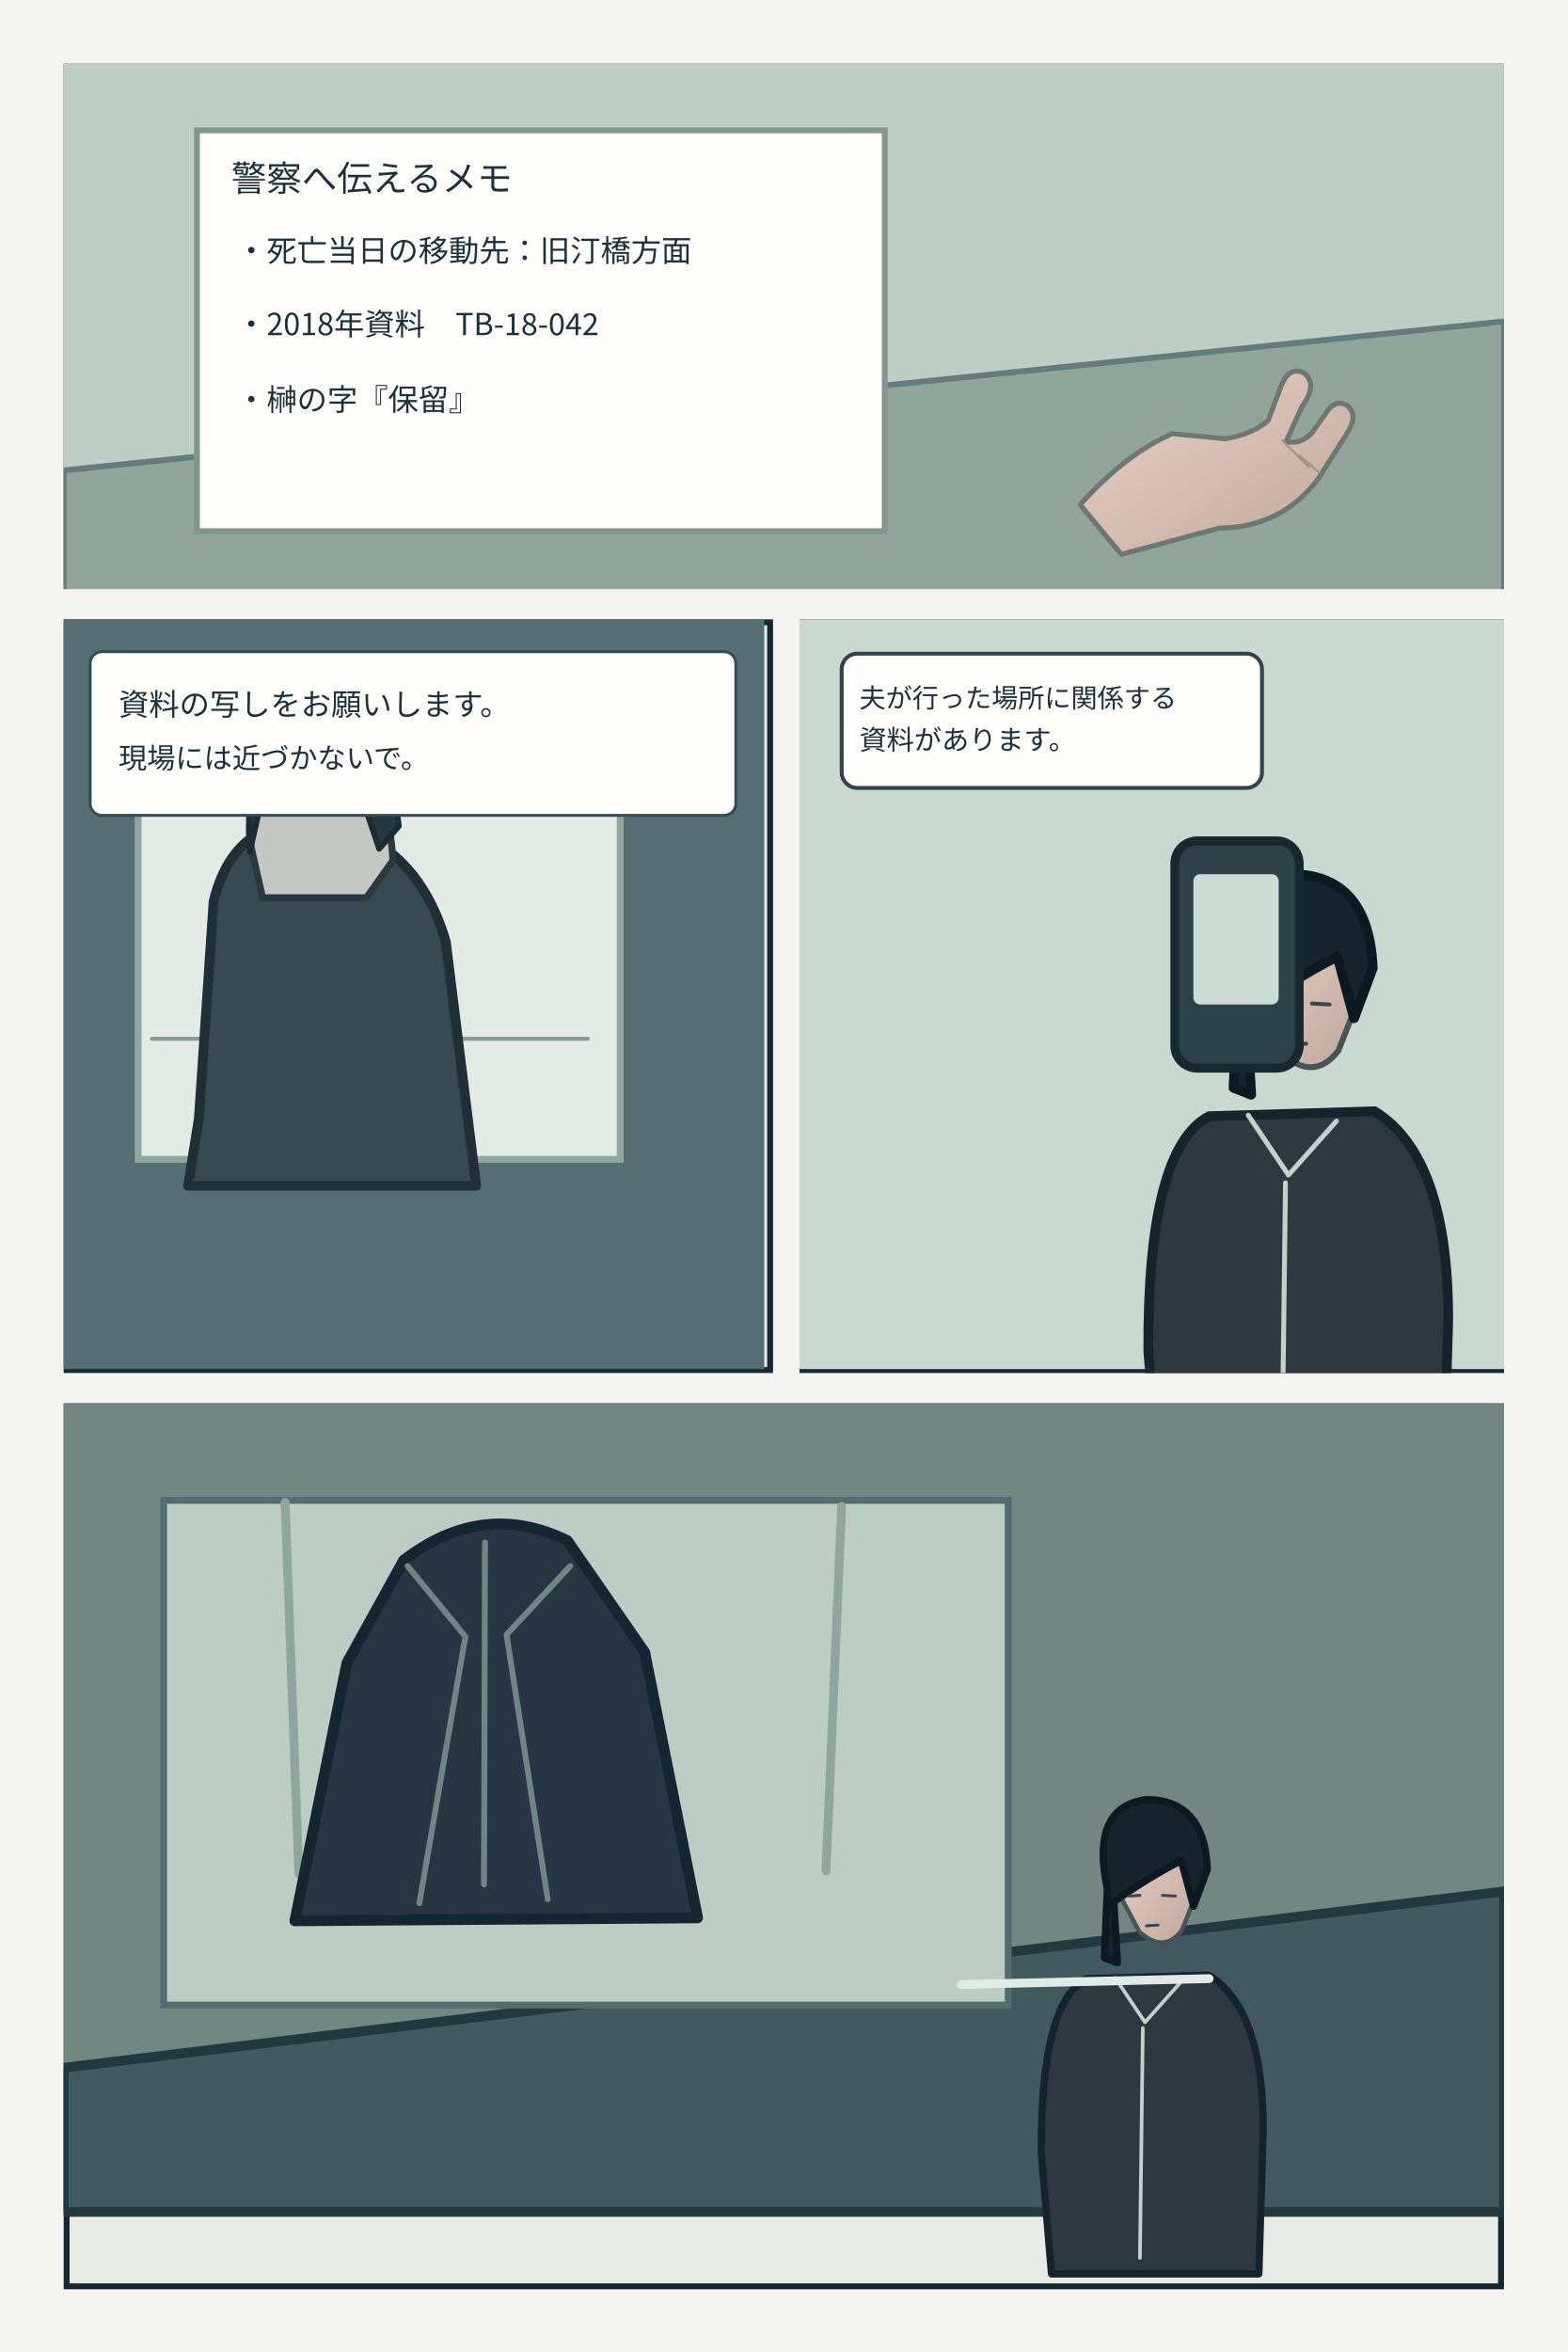
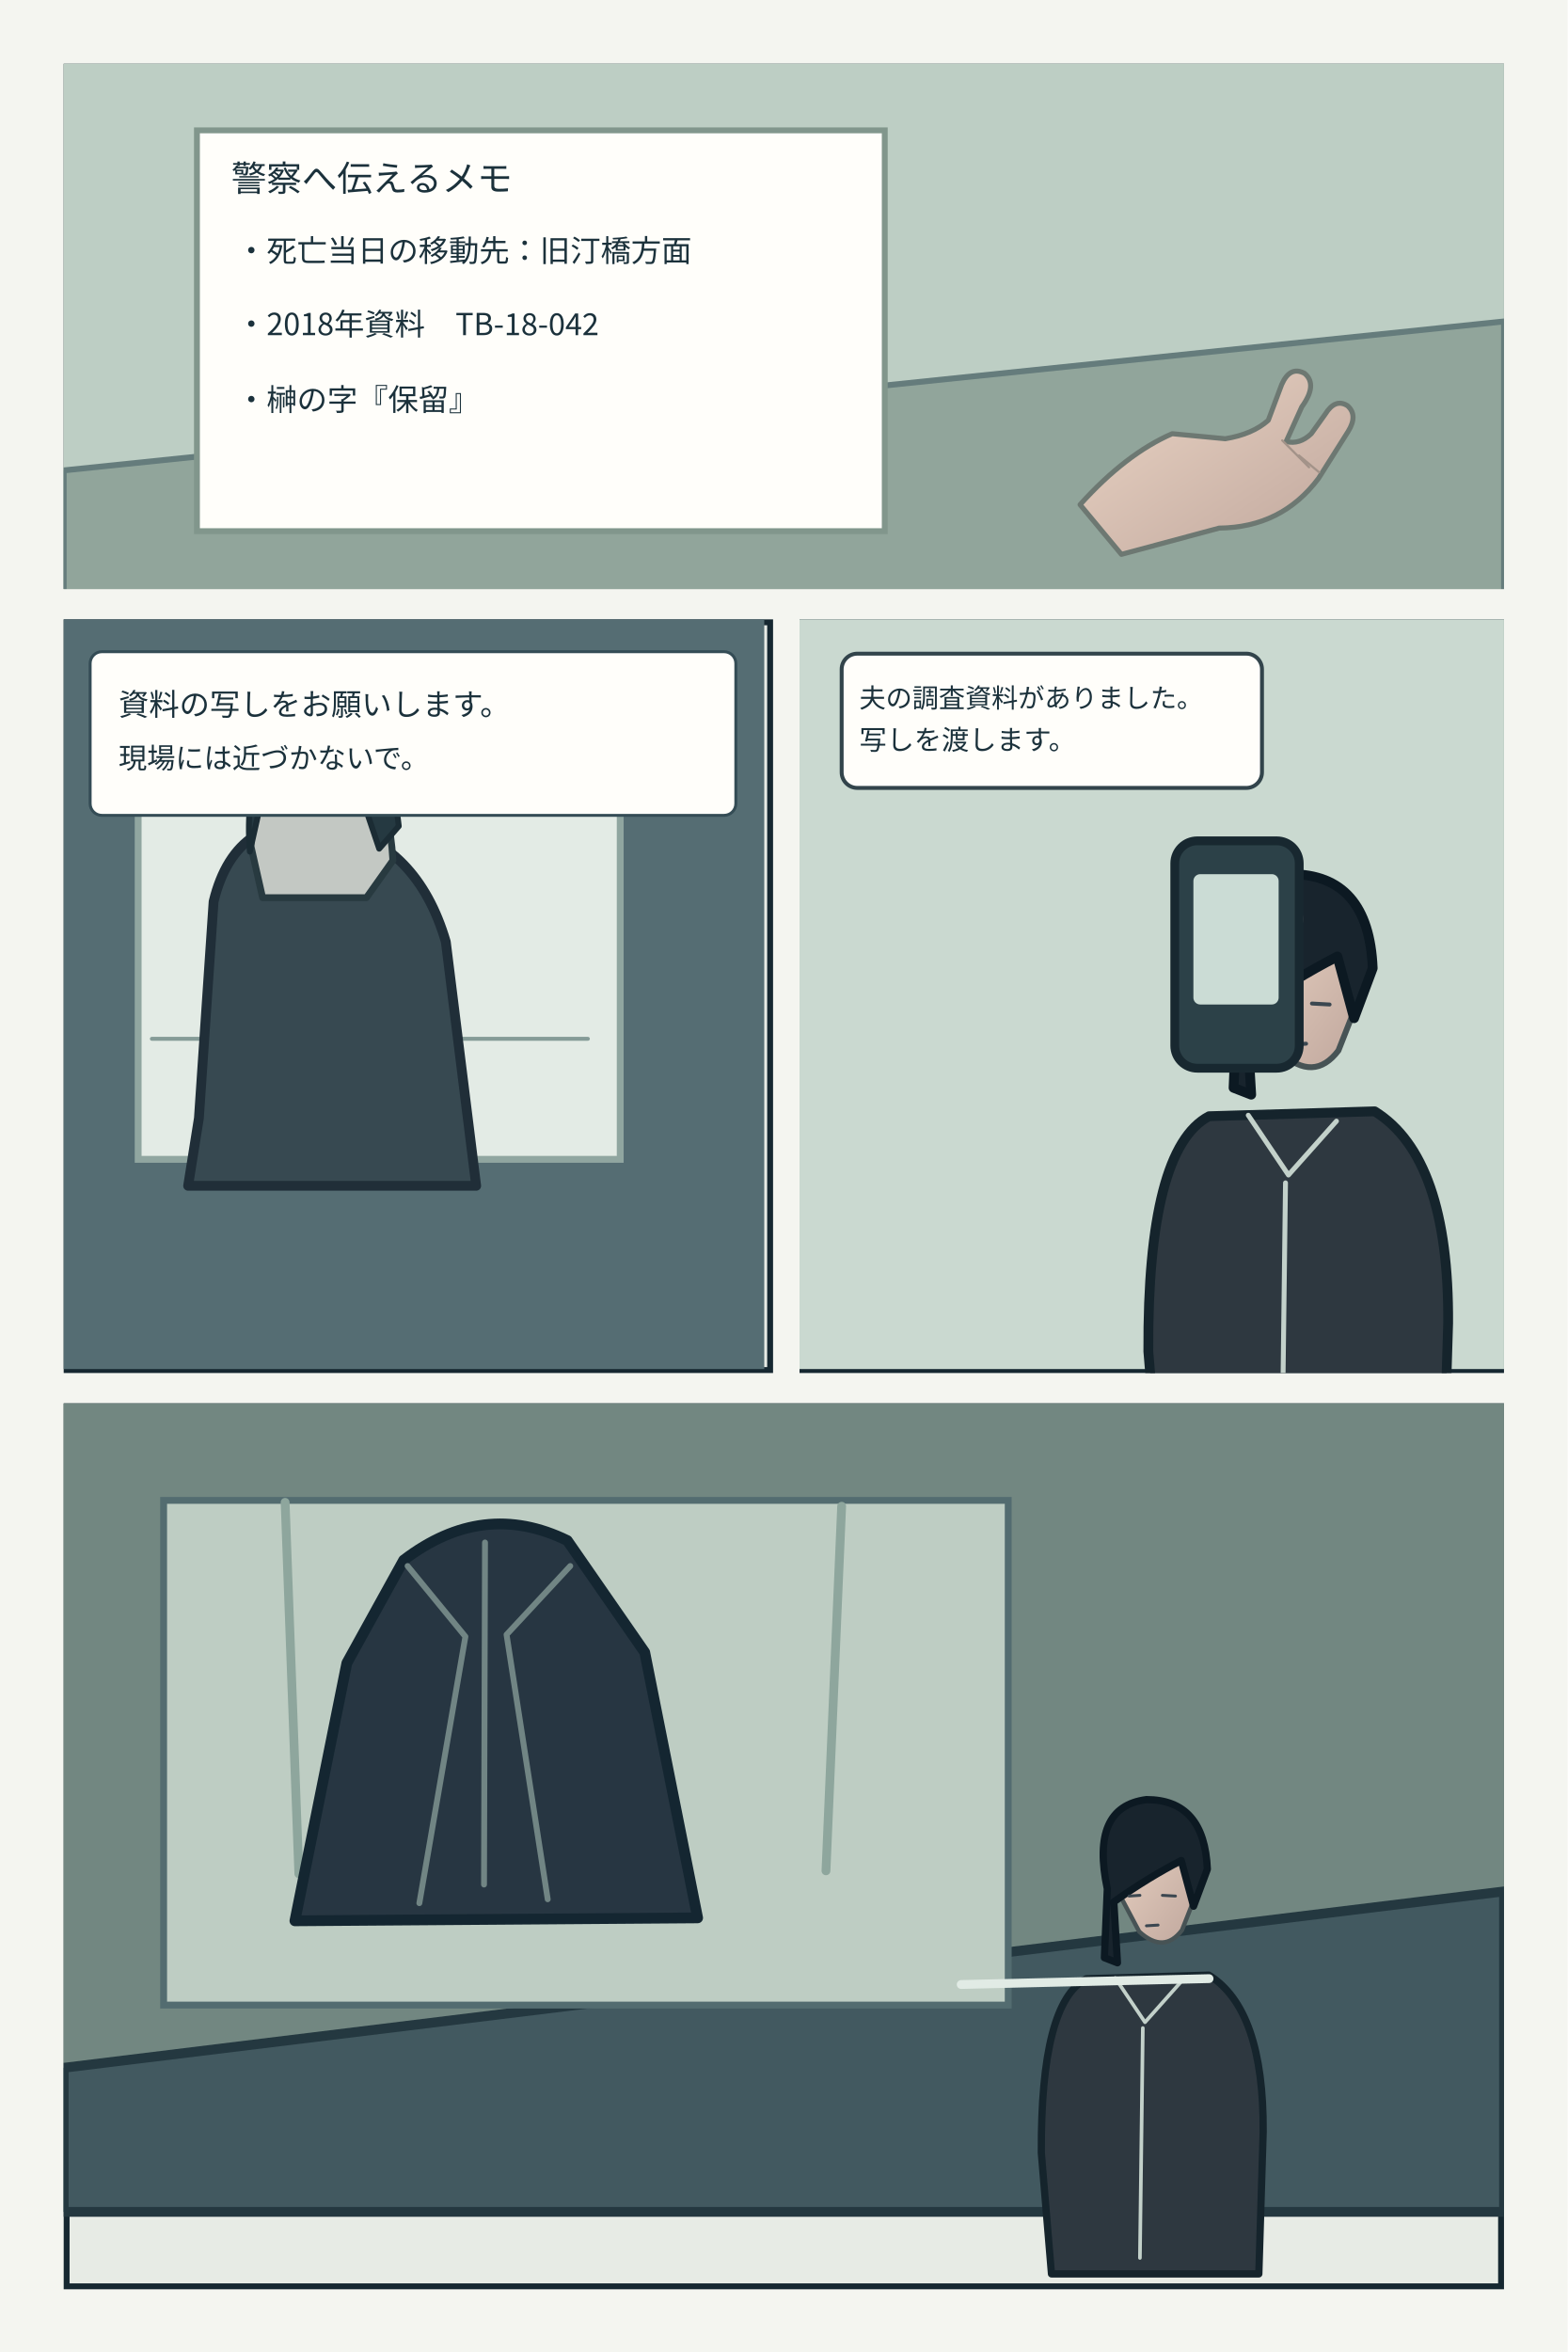
<svg xmlns="http://www.w3.org/2000/svg" width="1600" height="2400">
  <defs>
    <linearGradient id="night" x1="0" y1="0" x2="1" y2="1">
      <stop stop-color="#19272f" />
      <stop offset=".6" stop-color="#718780" />
      <stop offset="1" stop-color="#b9c9bd" />
    </linearGradient>
    <linearGradient id="parchment" x1="0" y1="0" x2="1" y2="1">
      <stop stop-color="#efeada" />
      <stop offset=".64" stop-color="#d4d1bd" />
      <stop offset="1" stop-color="#a6ad9f" />
    </linearGradient>
    <linearGradient id="skin" x1="0" y1="0" x2="1" y2="1">
      <stop stop-color="#ebd5c5" />
      <stop offset="1" stop-color="#bfa69c" />
    </linearGradient>
    <pattern id="dots" width="13" height="13" patternUnits="userSpaceOnUse">
      <circle cx="3" cy="4" r="1.2" fill="#253b43" opacity=".22" />
    </pattern>
  </defs>
  <rect x="0" y="0" width="1600" height="2400" rx="0" fill="#f4f5f0" stroke="none" stroke-width="0" />
  <g id="p14-1-notes">
    <svg x="65" y="65" width="1470" height="536" viewBox="0 0 1470 536">
      <rect x="2" y="2" width="1466" height="532" rx="0" fill="#e7ebe5" stroke="#162831" stroke-width="8" />
      <rect x="0" y="0" width="1470" height="540" rx="0" fill="#bdcec4" stroke="none" stroke-width="0" />
      <path d="M0 415L1470 263V540H0Z" fill="#91a59b" stroke="#657c7c" stroke-width="6" stroke-linecap="round" stroke-linejoin="round" />
      <rect x="136" y="68" width="702" height="409" rx="0" fill="#fffefa" stroke="#81968c" stroke-width="6" />
      <text x="171" y="130" font-family="Noto Sans CJK JP, Noto Sans JP, sans-serif" font-size="36" font-weight="500" fill="#1b313b">警察へ伝えるメモ</text>
      <text x="176" y="202" font-family="Noto Sans CJK JP, Noto Sans JP, sans-serif" font-size="31" font-weight="500" fill="#1b313b">・死亡当日の移動先：旧汀橋方面</text>
      <text x="176" y="277" font-family="Noto Sans CJK JP, Noto Sans JP, sans-serif" font-size="31" font-weight="500" fill="#1b313b">・2018年資料　TB-18-042</text>
      <text x="176" y="354" font-family="Noto Sans CJK JP, Noto Sans JP, sans-serif" font-size="31" font-weight="500" fill="#1b313b">・榊の字『保留』</text>
      <g transform="translate(1165 373) scale(0.57)">
        <path d="M-224 135Q-142 44-59 8L36 17Q85 9 113-16L137-80Q152-114 178-100Q202-80 173-40L145 22Q169 28 190 8L215-27Q233-56 255-42Q274-25 256 4L203 88Q137 176 25 177L-150 224Z" fill="url(#skin)" stroke="#6d7872" stroke-width="9" stroke-linecap="round" stroke-linejoin="round" />
        <path d="M138 20L186 68M168 47L204 77" fill="none" stroke="#a39389" stroke-width="4" stroke-linecap="round" stroke-linejoin="round" />
      </g>
    </svg>
  </g>
  <g id="p14-2-call">
    <svg x="816" y="632" width="719" height="769" viewBox="0 0 719 769">
      <rect x="2" y="2" width="715" height="765" rx="0" fill="#e7ebe5" stroke="#162831" stroke-width="8" />
      <rect x="0" y="0" width="727" height="765" rx="0" fill="#cad9d0" stroke="none" stroke-width="0" />
      <g transform="translate(509 519) scale(1)">
        <path d="M-91-12Q-154 21-153 228L-139 395H147L153 199Q154 30 78-17Z" fill="#2e3840" stroke="#15242c" stroke-width="10" stroke-linecap="round" stroke-linejoin="round" />
        <path d="M-51-13L-10 48L39-7M-13 56L-17 373" fill="none" stroke="#c3d1ca" stroke-width="5" stroke-linecap="round" stroke-linejoin="round" />
        <path d="M-52-141Q-65-202-5-226Q64-232 67-145L41-79Q16-46-18-77Z" fill="url(#skin)" stroke="#475355" stroke-width="6" stroke-linecap="round" stroke-linejoin="round" />
        <path d="M-62-136Q-86-249-8-259Q72-259 76-163L57-112L40-175Q-5-152-53-118L-48-34L-66-41Z" fill="#18242d" stroke="#0c1922" stroke-width="10" stroke-linecap="round" stroke-linejoin="round" />
        <path d="M-32-126L-17-127M14-127L32-126M-8-85L8-86" fill="none" stroke="#3b4750" stroke-width="4" stroke-linecap="round" stroke-linejoin="round" />
      </g>
      <path d="M398 396L505 306" fill="none" stroke="#dbbfad" stroke-width="19" stroke-linecap="round" stroke-linejoin="round" />
      <rect x="383" y="226" width="127" height="232" rx="23" fill="#2c4148" stroke="#182830" stroke-width="9" />
      <rect x="402" y="260" width="87" height="133" rx="7" fill="#cbdcd5" stroke="none" stroke-width="0" />
      <rect x="43" y="35" width="429" height="137" rx="16" fill="#fffefa" stroke="#32444b" stroke-width="4" />
-       <text x="61" y="90" font-family="Noto Sans CJK JP, Noto Sans JP, sans-serif" font-size="27" font-weight="500" fill="#1b313b">夫が行った場所に関係する</text>
-       <text x="61" y="133" font-family="Noto Sans CJK JP, Noto Sans JP, sans-serif" font-size="28" font-weight="500" fill="#1b313b">資料があります。</text>
+       <text x="61" y="90" font-family="Noto Sans CJK JP, Noto Sans JP, sans-serif" font-size="27" font-weight="500" fill="#1b313b">夫の調査資料がありました。</text>
+       <text x="61" y="133" font-family="Noto Sans CJK JP, Noto Sans JP, sans-serif" font-size="28" font-weight="500" fill="#1b313b">写しを渡します。</text>
    </svg>
  </g>
  <g id="p14-3-police">
    <svg x="65" y="632" width="724" height="769" viewBox="0 0 724 769">
      <rect x="2" y="2" width="720" height="765" rx="0" fill="#e7ebe5" stroke="#162831" stroke-width="8" />
      <rect x="0" y="0" width="715" height="765" rx="0" fill="#556d73" stroke="none" stroke-width="0" />
      <rect x="76" y="115" width="492" height="436" rx="0" fill="#e3ebe5" stroke="#90a6a0" stroke-width="7" />
      <path d="M82 154L480 153M90 428L535 428" fill="none" stroke="#859b97" stroke-width="4" stroke-linecap="round" stroke-linejoin="round" />
      <path d="M138 509L153 288Q176 193 274 210Q361 230 390 329L421 578H127Z" fill="#374951" stroke="#202e38" stroke-width="10" stroke-linecap="round" stroke-linejoin="round" />
      <path d="M191 231Q194 131 262 124Q330 137 336 246L309 284L203 284Z" fill="#c3c8c3" stroke="#283a40" stroke-width="7" stroke-linecap="round" stroke-linejoin="round" />
      <path d="M190 237Q181 123 256 92Q330 100 342 211L322 234L296 157L201 188Z" fill="#253941" stroke="#1b2c34" stroke-width="6" stroke-linecap="round" stroke-linejoin="round" />
      <rect x="27" y="33" width="659" height="167" rx="12" fill="#fffefa" stroke="#344c55" stroke-width="3" />
      <text x="56" y="98" font-family="Noto Sans CJK JP, Noto Sans JP, sans-serif" font-size="31" font-weight="500" fill="#1b313b">資料の写しをお願いします。</text>
      <text x="56" y="152" font-family="Noto Sans CJK JP, Noto Sans JP, sans-serif" font-size="29" font-weight="500" fill="#1b313b">現場には近づかないで。</text>
&gt;</svg>
  </g>
  <g id="p14-4-coat">
    <svg x="65" y="1432" width="1470" height="904" viewBox="0 0 1470 904">
      <rect x="2" y="2" width="1466" height="900" rx="0" fill="#e7ebe5" stroke="#162831" stroke-width="8" />
      <rect x="0" y="0" width="1470" height="825" rx="0" fill="#728781" stroke="none" stroke-width="0" />
      <path d="M0 678L1470 498V825H0Z" fill="#425960" stroke="#243840" stroke-width="10" stroke-linecap="round" stroke-linejoin="round" />
      <rect x="102" y="99" width="862" height="515" rx="0" fill="#becdc3" stroke="#536c70" stroke-width="7" />
      <path d="M240 480L226 101M778 477L794 105" fill="none" stroke="#8ea69d" stroke-width="9" stroke-linecap="round" stroke-linejoin="round" />
      <path d="M347 160Q428 98 514 140L593 254L647 525L236 528L289 265Z" fill="#273642" stroke="#142631" stroke-width="11" stroke-linecap="round" stroke-linejoin="round" />
      <path d="M430 142L429 491M351 166L410 238L363 510M517 166L452 236L494 506" fill="none" stroke="#718584" stroke-width="6" stroke-linecap="round" stroke-linejoin="round" />
      <g transform="translate(1111 596) scale(0.74)">
        <path d="M-91-12Q-154 21-153 228L-139 395H147L153 199Q154 30 78-17Z" fill="#2e3840" stroke="#15242c" stroke-width="10" stroke-linecap="round" stroke-linejoin="round" />
        <path d="M-51-13L-10 48L39-7M-13 56L-17 373" fill="none" stroke="#c3d1ca" stroke-width="5" stroke-linecap="round" stroke-linejoin="round" />
        <path d="M-52-141Q-65-202-5-226Q64-232 67-145L41-79Q16-46-18-77Z" fill="url(#skin)" stroke="#475355" stroke-width="6" stroke-linecap="round" stroke-linejoin="round" />
        <path d="M-62-136Q-86-249-8-259Q72-259 76-163L57-112L40-175Q-5-152-53-118L-48-34L-66-41Z" fill="#18242d" stroke="#0c1922" stroke-width="10" stroke-linecap="round" stroke-linejoin="round" />
        <path d="M-32-126L-17-127M14-127L32-126M-8-85L8-86" fill="none" stroke="#3b4750" stroke-width="4" stroke-linecap="round" stroke-linejoin="round" />
      </g>
      <path d="M916 593L1169 587" fill="none" stroke="#e1ebe5" stroke-width="9" stroke-linecap="round" stroke-linejoin="round" />
    </svg>
  </g>
</svg>
